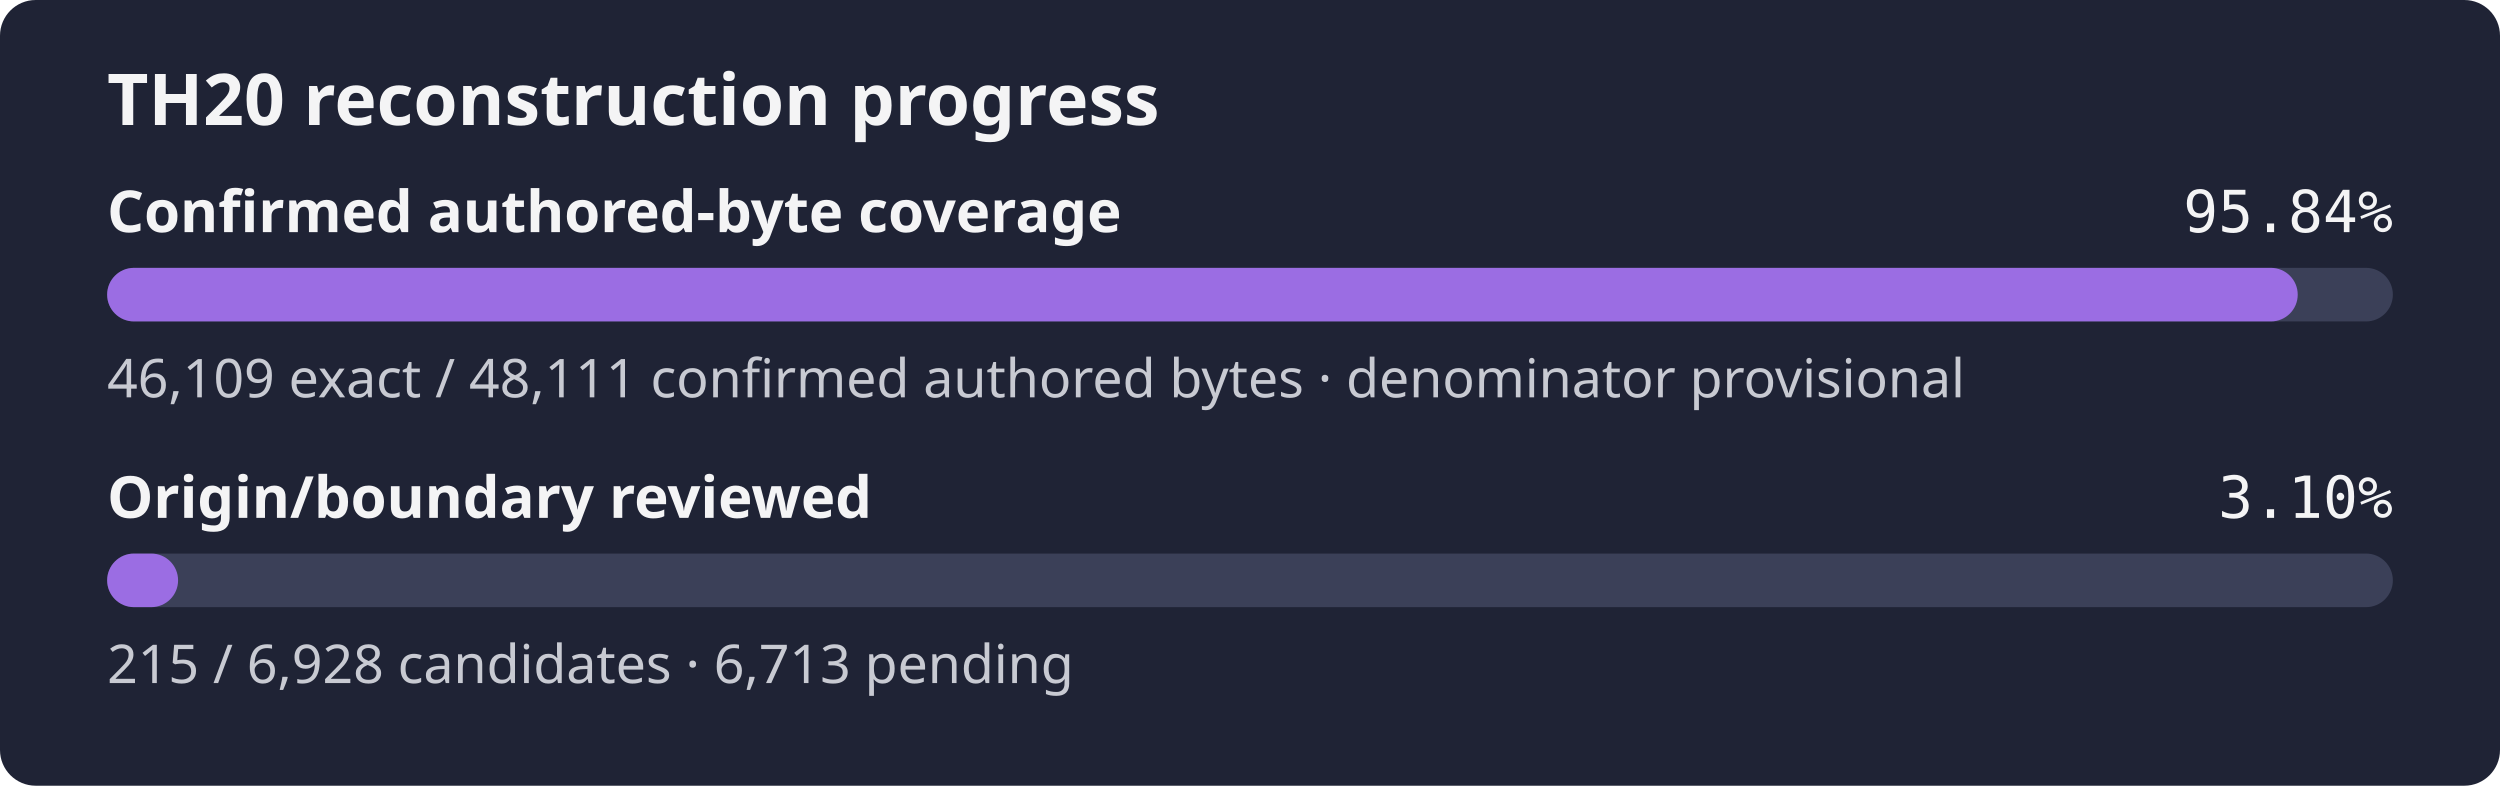
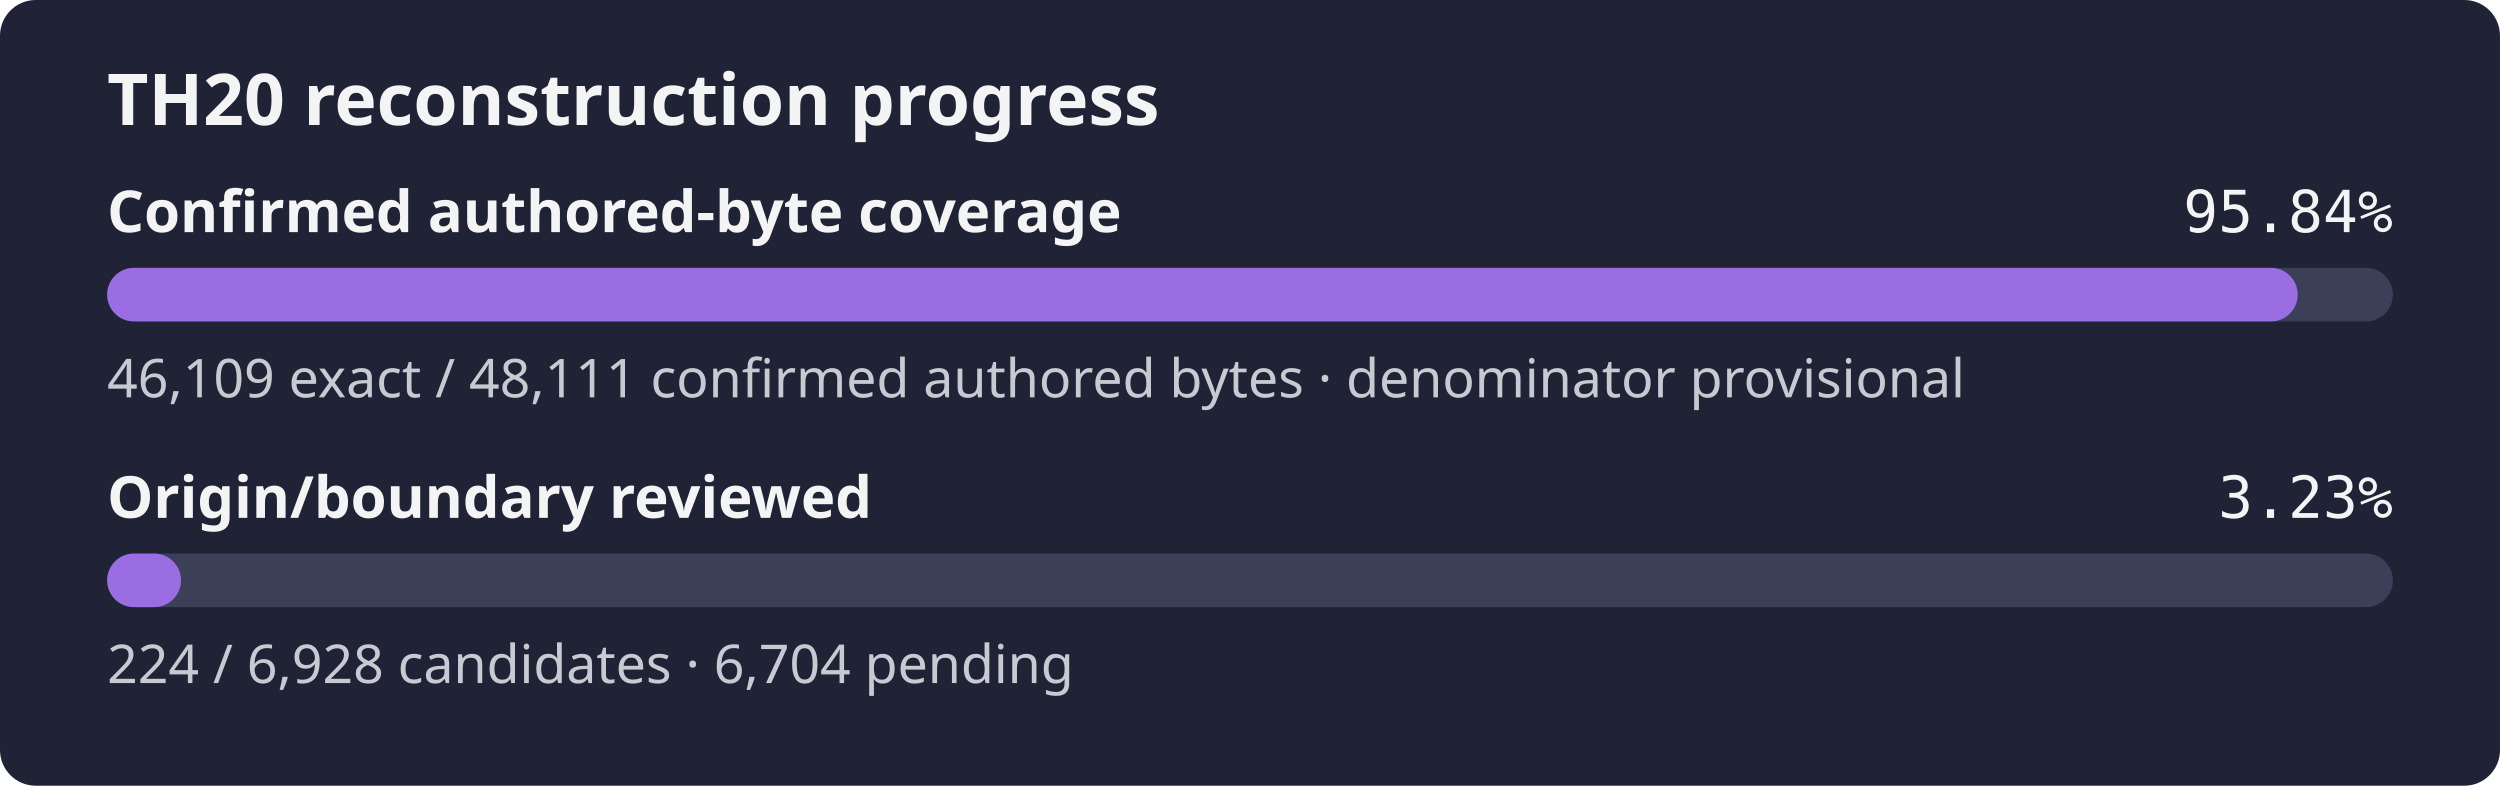
- <svg xmlns="http://www.w3.org/2000/svg" width="560" height="176" role="img" aria-label="TH20 reconstruction progress: 95.84% of the confirmed authored-byte set is exact, origin review 3.10%">
+ <svg xmlns="http://www.w3.org/2000/svg" width="560" height="176" role="img" aria-label="TH20 reconstruction progress: 95.84% of the confirmed authored-byte set is exact, origin review 3.23%">
  <rect width="560" height="176" rx="8" fill="#1f2335" />
  <text x="24" y="28" fill="#f4f4f5" font-family="sans-serif" font-size="16" font-weight="600">TH20 reconstruction progress</text>
  <text x="24" y="52" fill="#f4f4f5" font-family="sans-serif" font-size="13" font-weight="600">Confirmed authored-byte coverage</text>
  <text x="536" y="52" fill="#f4f4f5" text-anchor="end" font-family="monospace" font-size="13">95.84%</text>
  <rect x="24" y="60" width="512" height="12" rx="6" fill="#3b4058" />
  <rect x="24" y="60" width="490.69" height="12" rx="6" fill="#9b6de3" />
  <text x="24" y="89" fill="#c8cad2" font-family="sans-serif" font-size="12">46,109 exact / 48,111 confirmed authored bytes · denominator provisional</text>
  <text x="24" y="116" fill="#f4f4f5" font-family="sans-serif" font-size="13" font-weight="600">Origin/boundary reviewed</text>
-   <text x="536" y="116" fill="#f4f4f5" text-anchor="end" font-family="monospace" font-size="13">3.10%</text>
+   <text x="536" y="116" fill="#f4f4f5" text-anchor="end" font-family="monospace" font-size="13">3.23%</text>
  <rect x="24" y="124" width="512" height="12" rx="6" fill="#3b4058" />
-   <rect x="24" y="124" width="15.89" height="12" rx="6" fill="#9b6de3" />
-   <text x="24" y="153" fill="#c8cad2" font-family="sans-serif" font-size="12">215 / 6,928 candidates · 6,713 pending</text>
+   <rect x="24" y="124" width="16.55" height="12" rx="6" fill="#9b6de3" />
+   <text x="24" y="153" fill="#c8cad2" font-family="sans-serif" font-size="12">224 / 6,928 candidates · 6,704 pending</text>
</svg>
